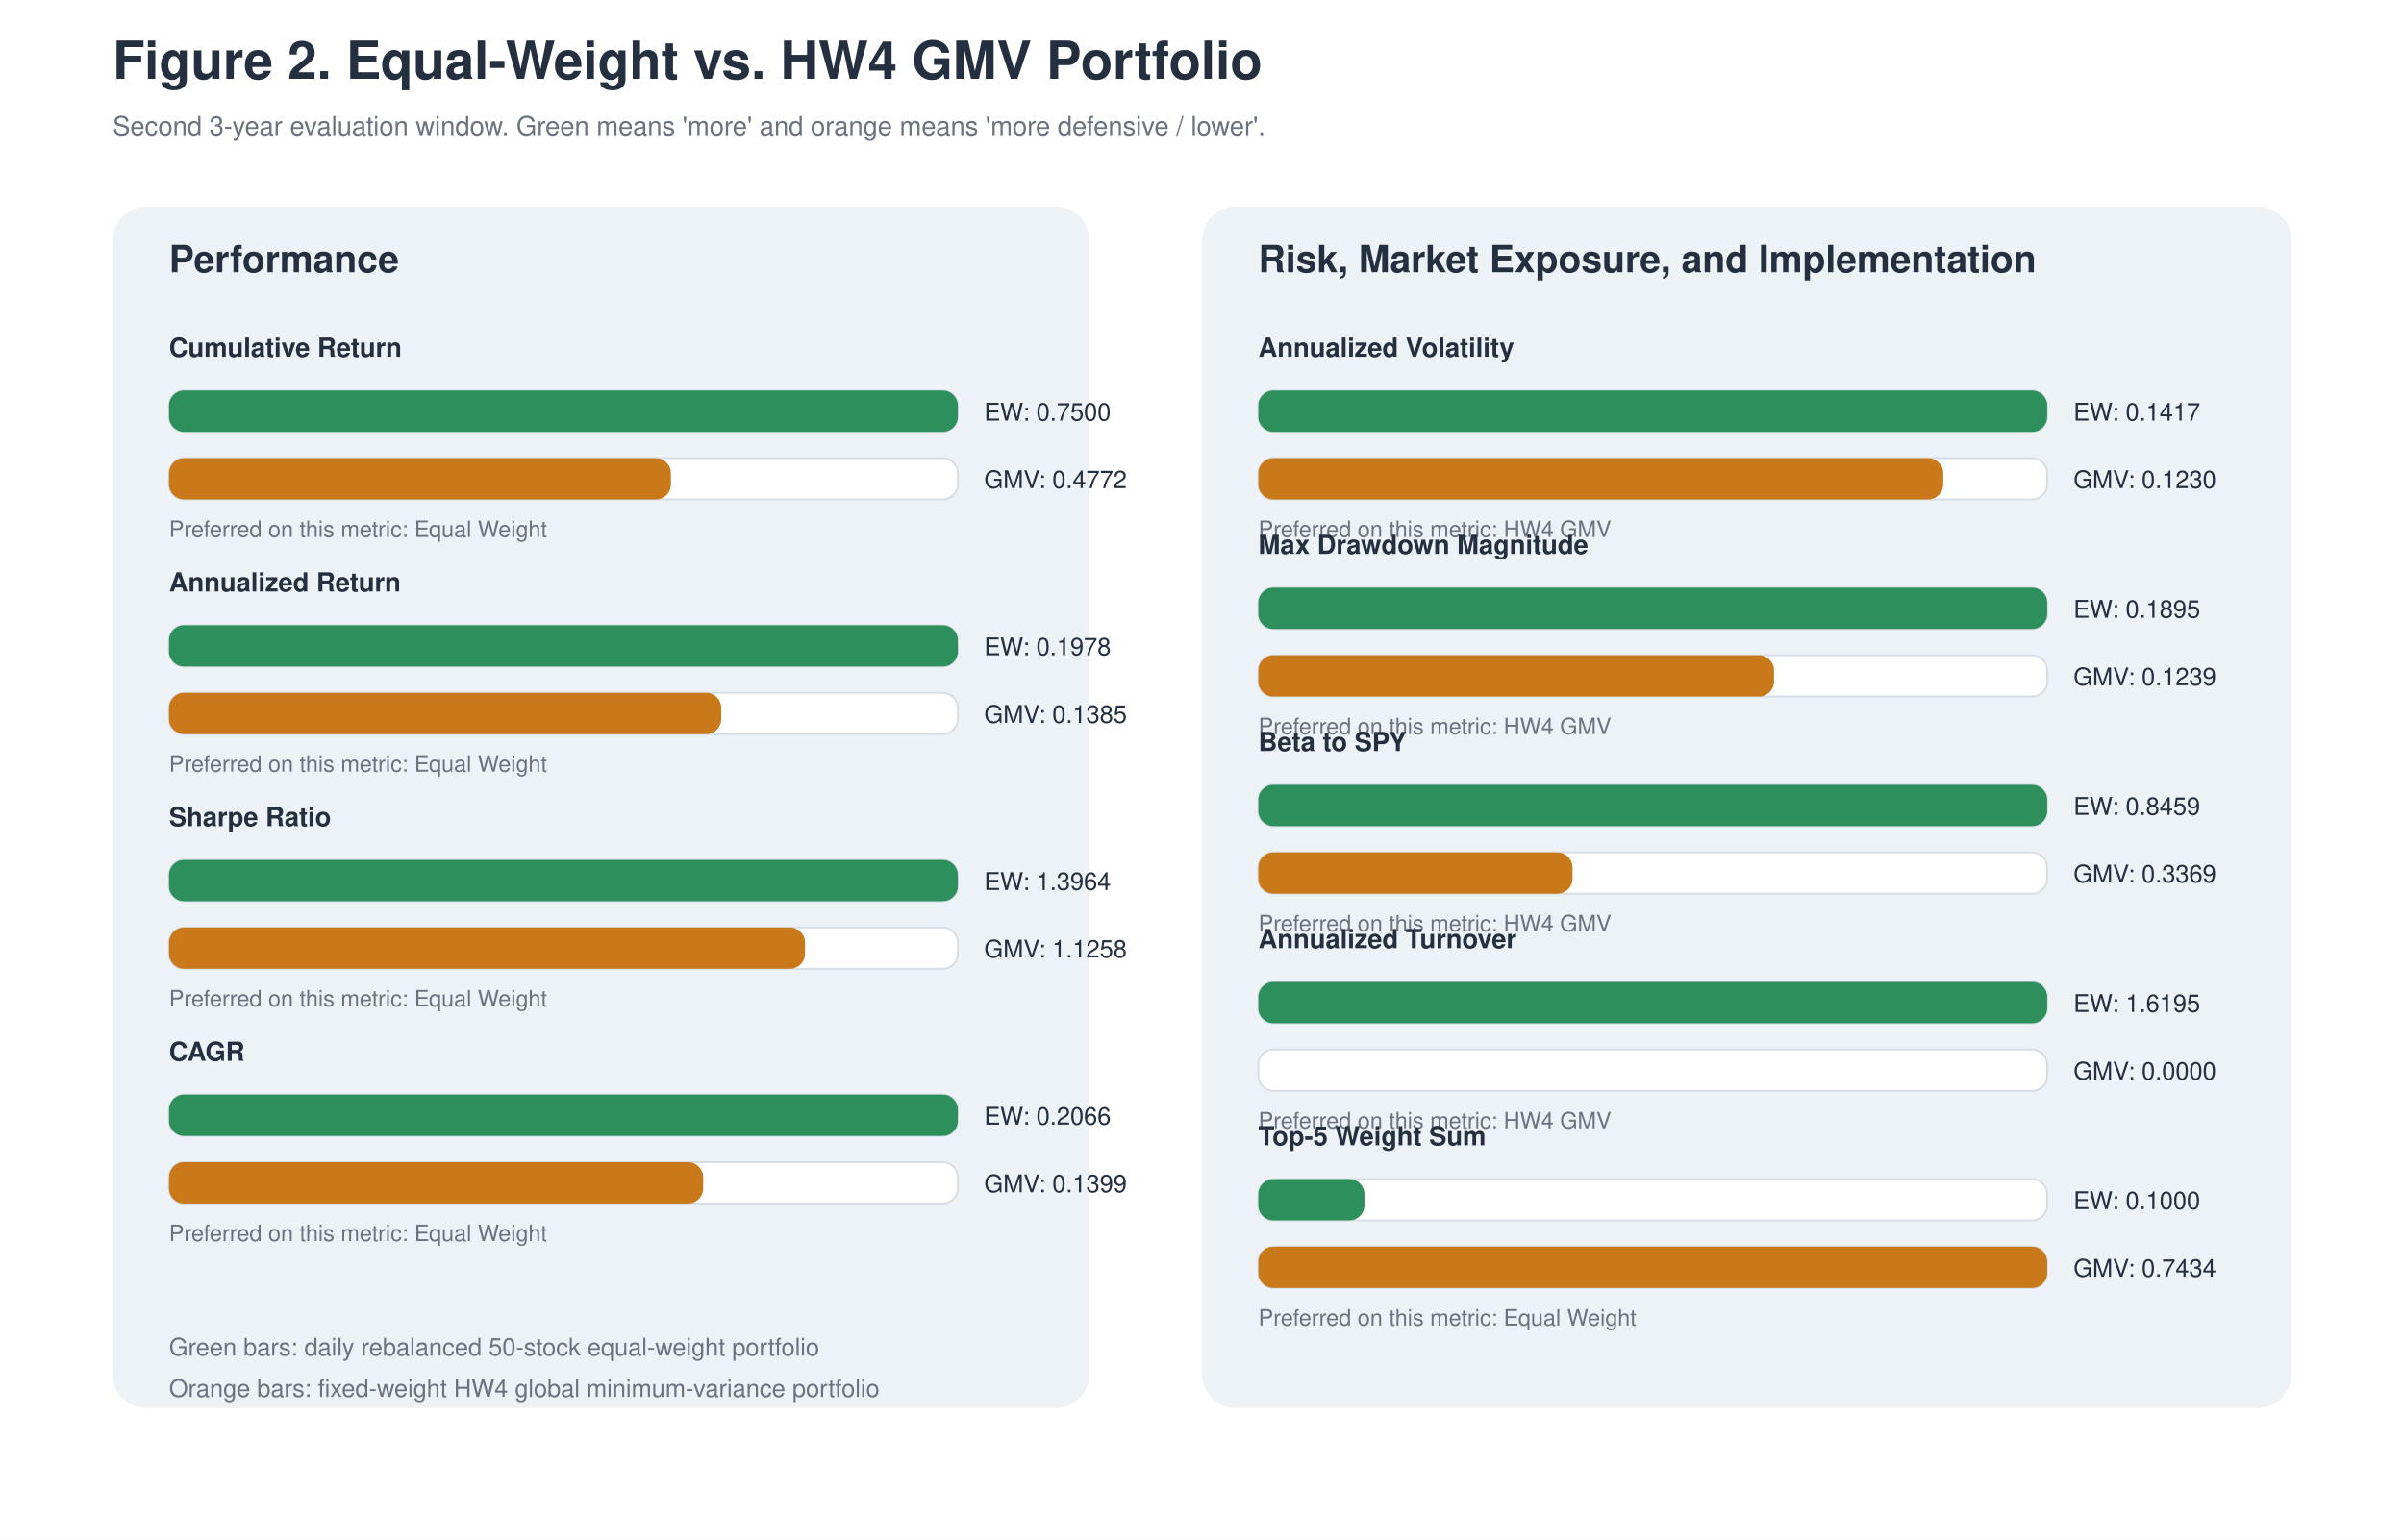
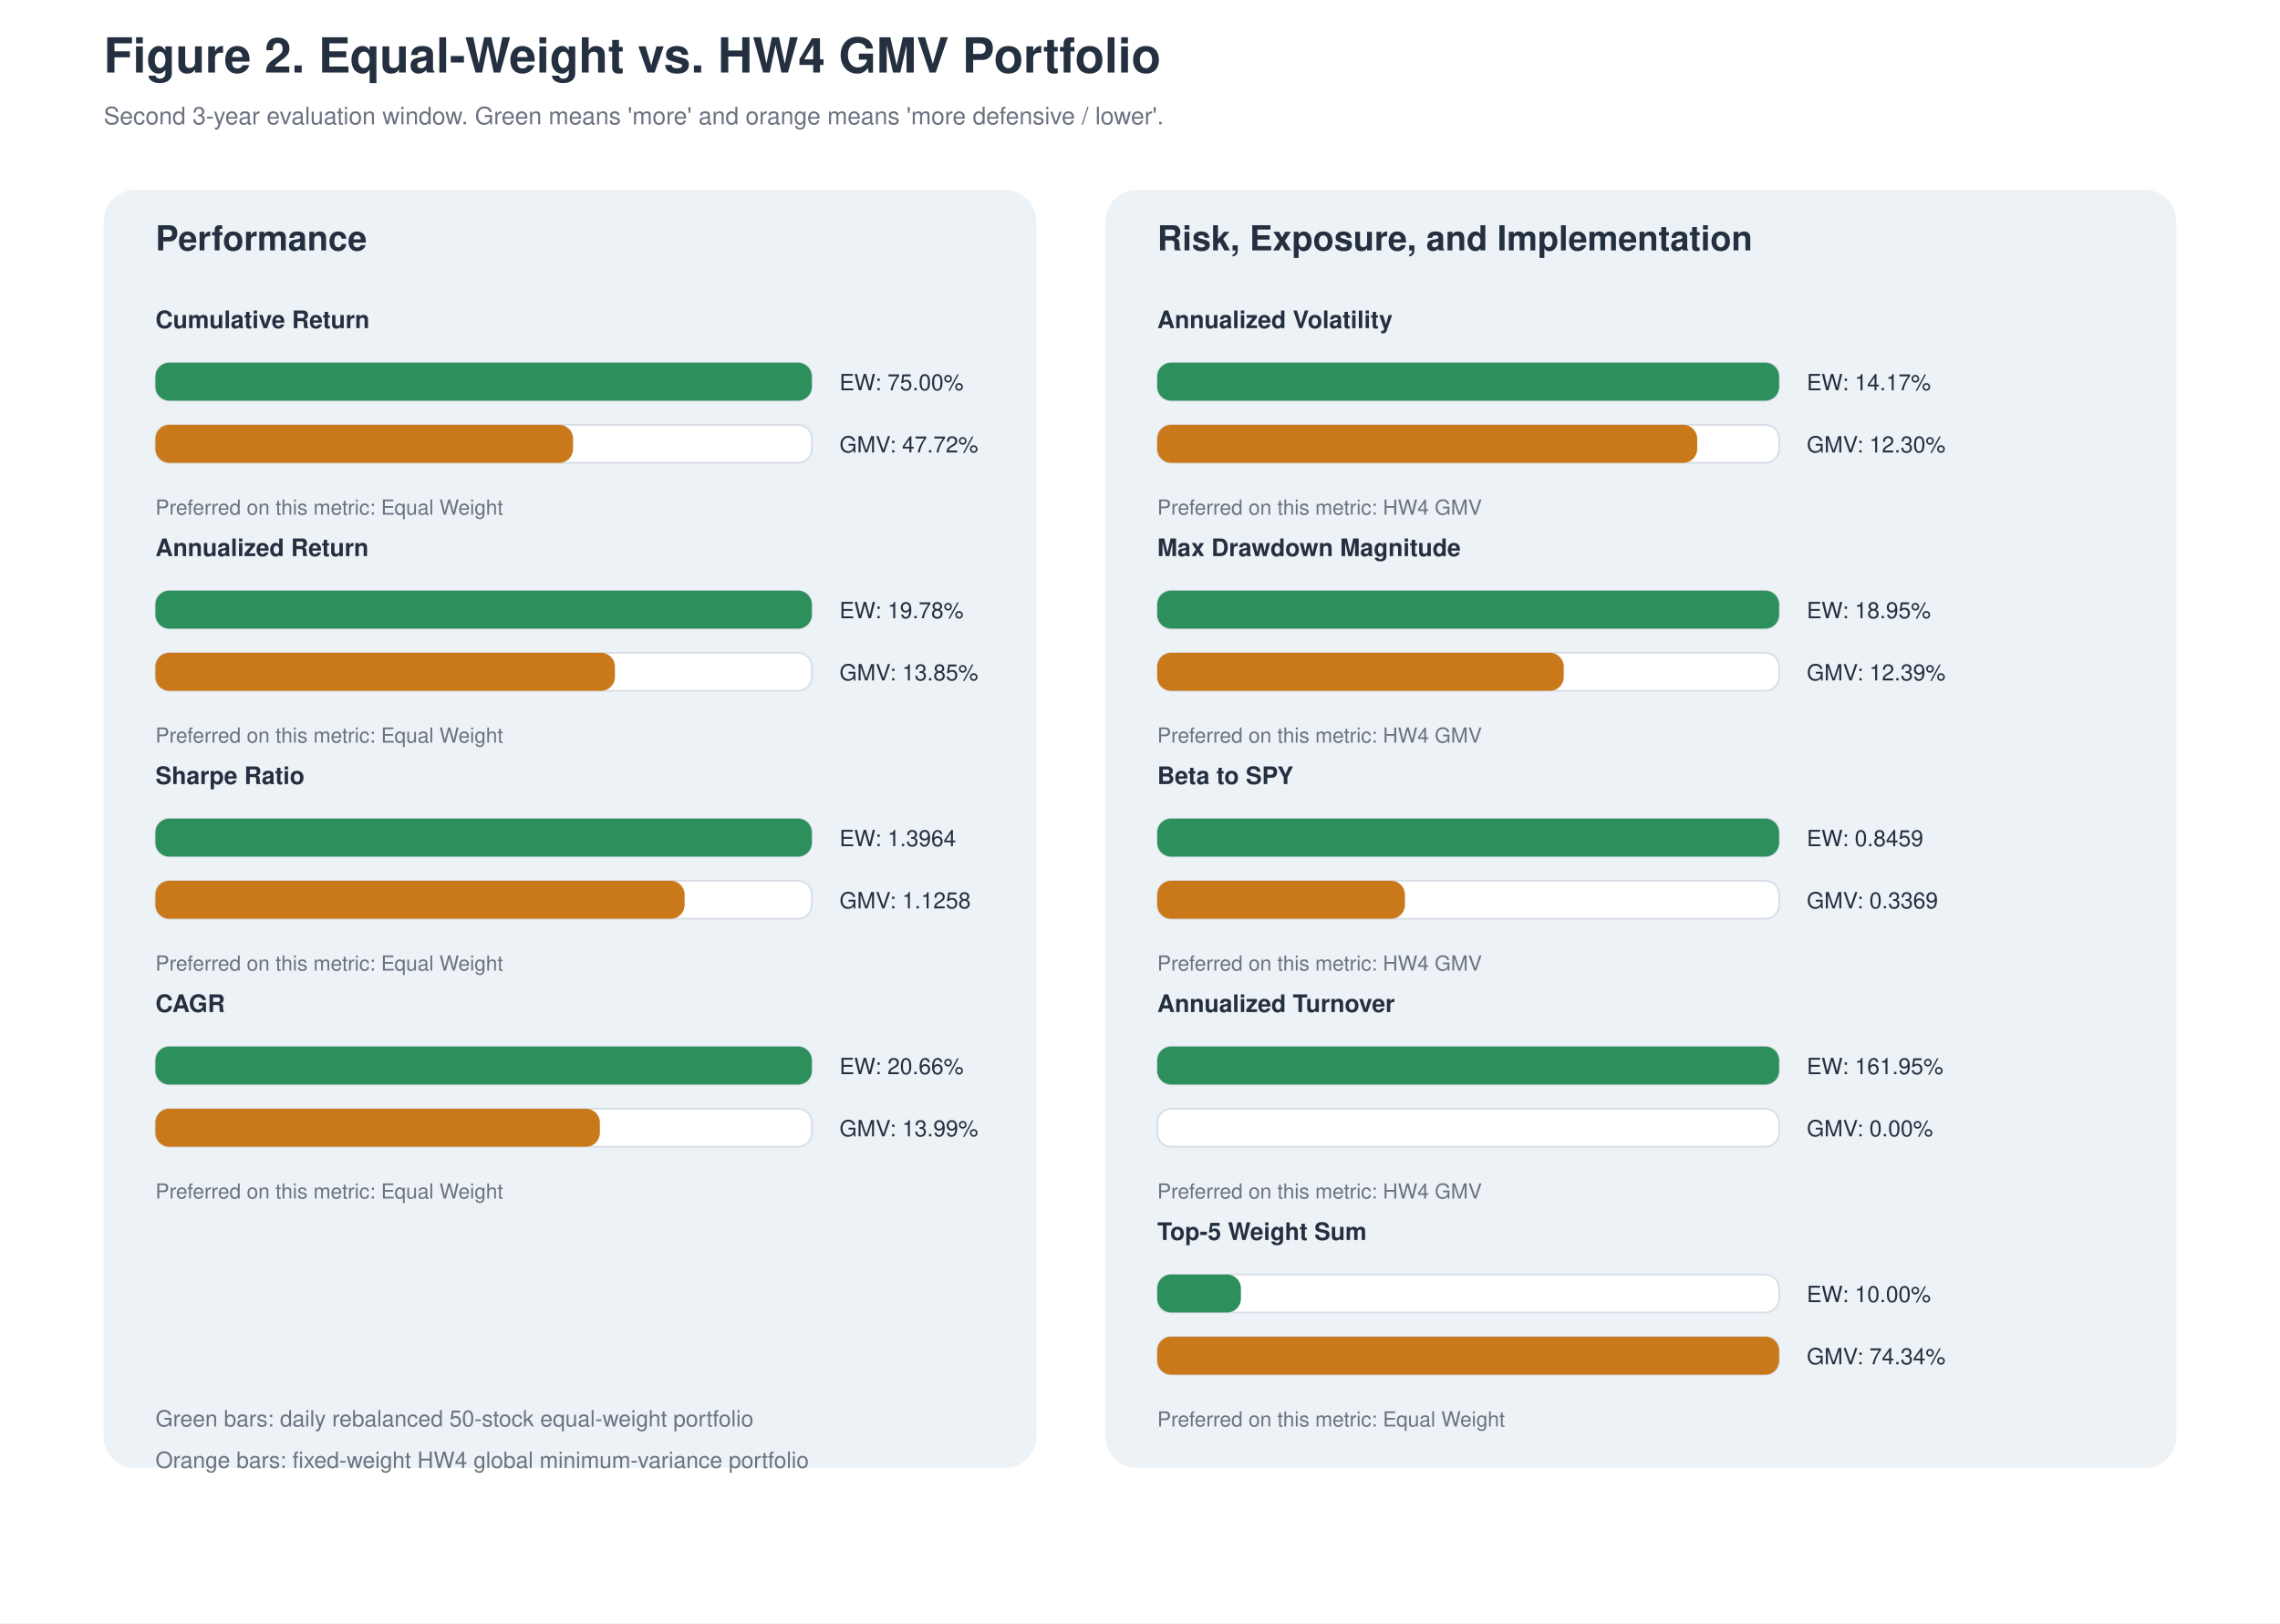
- <svg xmlns="http://www.w3.org/2000/svg" width="1280" height="820" viewBox="0 0 1280 820">
-   <rect x="0" y="0" width="1280" height="820" fill="#ffffff" />
+ <svg xmlns="http://www.w3.org/2000/svg" width="1320" height="940" viewBox="0 0 1320 940">
+   <rect x="0" y="0" width="1320" height="940" fill="#ffffff" />
  <text x="60" y="42" font-family="Helvetica, Arial, sans-serif" font-size="28" font-weight="700" fill="#243040" text-anchor="start">Figure 2. Equal-Weight vs. HW4 GMV Portfolio</text>
  <text x="60" y="72" font-family="Helvetica, Arial, sans-serif" font-size="14" font-weight="400" fill="#6b7280" text-anchor="start">Second 3-year evaluation window. Green means 'more' and orange means 'more defensive / lower'.</text>
-   <rect x="60" y="110" width="520" height="640" fill="#edf2f7" stroke="none" rx="18" />
-   <rect x="640" y="110" width="580" height="640" fill="#edf2f7" stroke="none" rx="18" />
+   <rect x="60" y="110" width="540" height="740" fill="#edf2f7" stroke="none" rx="18" />
+   <rect x="640" y="110" width="620" height="740" fill="#edf2f7" stroke="none" rx="18" />
  <text x="90" y="145" font-family="Helvetica, Arial, sans-serif" font-size="20" font-weight="700" fill="#243040" text-anchor="start">Performance</text>
-   <text x="670" y="145" font-family="Helvetica, Arial, sans-serif" font-size="20" font-weight="700" fill="#243040" text-anchor="start">Risk, Market Exposure, and Implementation</text>
+   <text x="670" y="145" font-family="Helvetica, Arial, sans-serif" font-size="20" font-weight="700" fill="#243040" text-anchor="start">Risk, Exposure, and Implementation</text>
  <text x="90" y="190" font-family="Helvetica, Arial, sans-serif" font-size="14" font-weight="700" fill="#243040" text-anchor="start">Cumulative Return</text>
-   <rect x="90" y="208" width="420" height="22" fill="#ffffff" stroke="#d7dde5" rx="8" />
-   <rect x="90" y="208" width="420.0" height="22" fill="#2d8f5b" stroke="none" rx="8" />
-   <rect x="90" y="244" width="420" height="22" fill="#ffffff" stroke="#d7dde5" rx="8" />
-   <rect x="90" y="244" width="267.225" height="22" fill="#c9791a" stroke="none" rx="8" />
-   <text x="524" y="224" font-family="Helvetica, Arial, sans-serif" font-size="13" font-weight="400" fill="#243040" text-anchor="start">EW: 0.7500</text>
-   <text x="524" y="260" font-family="Helvetica, Arial, sans-serif" font-size="13" font-weight="400" fill="#243040" text-anchor="start">GMV: 0.4772</text>
-   <text x="90" y="286" font-family="Helvetica, Arial, sans-serif" font-size="12" font-weight="400" fill="#6b7280" text-anchor="start">Preferred on this metric: Equal Weight</text>
-   <text x="90" y="315" font-family="Helvetica, Arial, sans-serif" font-size="14" font-weight="700" fill="#243040" text-anchor="start">Annualized Return</text>
-   <rect x="90" y="333" width="420" height="22" fill="#ffffff" stroke="#d7dde5" rx="8" />
-   <rect x="90" y="333" width="420.0" height="22" fill="#2d8f5b" stroke="none" rx="8" />
-   <rect x="90" y="369" width="420" height="22" fill="#ffffff" stroke="#d7dde5" rx="8" />
-   <rect x="90" y="369" width="294.016" height="22" fill="#c9791a" stroke="none" rx="8" />
-   <text x="524" y="349" font-family="Helvetica, Arial, sans-serif" font-size="13" font-weight="400" fill="#243040" text-anchor="start">EW: 0.1978</text>
-   <text x="524" y="385" font-family="Helvetica, Arial, sans-serif" font-size="13" font-weight="400" fill="#243040" text-anchor="start">GMV: 0.1385</text>
-   <text x="90" y="411" font-family="Helvetica, Arial, sans-serif" font-size="12" font-weight="400" fill="#6b7280" text-anchor="start">Preferred on this metric: Equal Weight</text>
-   <text x="90" y="440" font-family="Helvetica, Arial, sans-serif" font-size="14" font-weight="700" fill="#243040" text-anchor="start">Sharpe Ratio</text>
-   <rect x="90" y="458" width="420" height="22" fill="#ffffff" stroke="#d7dde5" rx="8" />
-   <rect x="90" y="458" width="420" height="22" fill="#2d8f5b" stroke="none" rx="8" />
-   <rect x="90" y="494" width="420" height="22" fill="#ffffff" stroke="#d7dde5" rx="8" />
-   <rect x="90" y="494" width="338.61" height="22" fill="#c9791a" stroke="none" rx="8" />
-   <text x="524" y="474" font-family="Helvetica, Arial, sans-serif" font-size="13" font-weight="400" fill="#243040" text-anchor="start">EW: 1.3964</text>
-   <text x="524" y="510" font-family="Helvetica, Arial, sans-serif" font-size="13" font-weight="400" fill="#243040" text-anchor="start">GMV: 1.1258</text>
-   <text x="90" y="536" font-family="Helvetica, Arial, sans-serif" font-size="12" font-weight="400" fill="#6b7280" text-anchor="start">Preferred on this metric: Equal Weight</text>
-   <text x="90" y="565" font-family="Helvetica, Arial, sans-serif" font-size="14" font-weight="700" fill="#243040" text-anchor="start">CAGR</text>
-   <rect x="90" y="583" width="420" height="22" fill="#ffffff" stroke="#d7dde5" rx="8" />
-   <rect x="90" y="583" width="420.0" height="22" fill="#2d8f5b" stroke="none" rx="8" />
-   <rect x="90" y="619" width="420" height="22" fill="#ffffff" stroke="#d7dde5" rx="8" />
-   <rect x="90" y="619" width="284.382" height="22" fill="#c9791a" stroke="none" rx="8" />
-   <text x="524" y="599" font-family="Helvetica, Arial, sans-serif" font-size="13" font-weight="400" fill="#243040" text-anchor="start">EW: 0.2066</text>
-   <text x="524" y="635" font-family="Helvetica, Arial, sans-serif" font-size="13" font-weight="400" fill="#243040" text-anchor="start">GMV: 0.1399</text>
-   <text x="90" y="661" font-family="Helvetica, Arial, sans-serif" font-size="12" font-weight="400" fill="#6b7280" text-anchor="start">Preferred on this metric: Equal Weight</text>
+   <rect x="90" y="210" width="380" height="22" fill="#ffffff" stroke="#d7dde5" rx="8" />
+   <rect x="90" y="210" width="380" height="22" fill="#2d8f5b" stroke="none" rx="8" />
+   <rect x="90" y="246" width="380" height="22" fill="#ffffff" stroke="#d7dde5" rx="8" />
+   <rect x="90" y="246" width="241.775" height="22" fill="#c9791a" stroke="none" rx="8" />
+   <text x="486" y="226" font-family="Helvetica, Arial, sans-serif" font-size="13" font-weight="400" fill="#243040" text-anchor="start">EW: 75.00%</text>
+   <text x="486" y="262" font-family="Helvetica, Arial, sans-serif" font-size="13" font-weight="400" fill="#243040" text-anchor="start">GMV: 47.72%</text>
+   <text x="90" y="298" font-family="Helvetica, Arial, sans-serif" font-size="12" font-weight="400" fill="#6b7280" text-anchor="start">Preferred on this metric: Equal Weight</text>
+   <text x="90" y="322" font-family="Helvetica, Arial, sans-serif" font-size="14" font-weight="700" fill="#243040" text-anchor="start">Annualized Return</text>
+   <rect x="90" y="342" width="380" height="22" fill="#ffffff" stroke="#d7dde5" rx="8" />
+   <rect x="90" y="342" width="380.0" height="22" fill="#2d8f5b" stroke="none" rx="8" />
+   <rect x="90" y="378" width="380" height="22" fill="#ffffff" stroke="#d7dde5" rx="8" />
+   <rect x="90" y="378" width="266.015" height="22" fill="#c9791a" stroke="none" rx="8" />
+   <text x="486" y="358" font-family="Helvetica, Arial, sans-serif" font-size="13" font-weight="400" fill="#243040" text-anchor="start">EW: 19.78%</text>
+   <text x="486" y="394" font-family="Helvetica, Arial, sans-serif" font-size="13" font-weight="400" fill="#243040" text-anchor="start">GMV: 13.85%</text>
+   <text x="90" y="430" font-family="Helvetica, Arial, sans-serif" font-size="12" font-weight="400" fill="#6b7280" text-anchor="start">Preferred on this metric: Equal Weight</text>
+   <text x="90" y="454" font-family="Helvetica, Arial, sans-serif" font-size="14" font-weight="700" fill="#243040" text-anchor="start">Sharpe Ratio</text>
+   <rect x="90" y="474" width="380" height="22" fill="#ffffff" stroke="#d7dde5" rx="8" />
+   <rect x="90" y="474" width="380.0" height="22" fill="#2d8f5b" stroke="none" rx="8" />
+   <rect x="90" y="510" width="380" height="22" fill="#ffffff" stroke="#d7dde5" rx="8" />
+   <rect x="90" y="510" width="306.361" height="22" fill="#c9791a" stroke="none" rx="8" />
+   <text x="486" y="490" font-family="Helvetica, Arial, sans-serif" font-size="13" font-weight="400" fill="#243040" text-anchor="start">EW: 1.3964</text>
+   <text x="486" y="526" font-family="Helvetica, Arial, sans-serif" font-size="13" font-weight="400" fill="#243040" text-anchor="start">GMV: 1.1258</text>
+   <text x="90" y="562" font-family="Helvetica, Arial, sans-serif" font-size="12" font-weight="400" fill="#6b7280" text-anchor="start">Preferred on this metric: Equal Weight</text>
+   <text x="90" y="586" font-family="Helvetica, Arial, sans-serif" font-size="14" font-weight="700" fill="#243040" text-anchor="start">CAGR</text>
+   <rect x="90" y="606" width="380" height="22" fill="#ffffff" stroke="#d7dde5" rx="8" />
+   <rect x="90" y="606" width="380.0" height="22" fill="#2d8f5b" stroke="none" rx="8" />
+   <rect x="90" y="642" width="380" height="22" fill="#ffffff" stroke="#d7dde5" rx="8" />
+   <rect x="90" y="642" width="257.298" height="22" fill="#c9791a" stroke="none" rx="8" />
+   <text x="486" y="622" font-family="Helvetica, Arial, sans-serif" font-size="13" font-weight="400" fill="#243040" text-anchor="start">EW: 20.66%</text>
+   <text x="486" y="658" font-family="Helvetica, Arial, sans-serif" font-size="13" font-weight="400" fill="#243040" text-anchor="start">GMV: 13.99%</text>
+   <text x="90" y="694" font-family="Helvetica, Arial, sans-serif" font-size="12" font-weight="400" fill="#6b7280" text-anchor="start">Preferred on this metric: Equal Weight</text>
  <text x="670" y="190" font-family="Helvetica, Arial, sans-serif" font-size="14" font-weight="700" fill="#243040" text-anchor="start">Annualized Volatility</text>
-   <rect x="670" y="208" width="420" height="22" fill="#ffffff" stroke="#d7dde5" rx="8" />
-   <rect x="670" y="208" width="420.0" height="22" fill="#2d8f5b" stroke="none" rx="8" />
-   <rect x="670" y="244" width="420" height="22" fill="#ffffff" stroke="#d7dde5" rx="8" />
-   <rect x="670" y="244" width="364.688" height="22" fill="#c9791a" stroke="none" rx="8" />
-   <text x="1104" y="224" font-family="Helvetica, Arial, sans-serif" font-size="13" font-weight="400" fill="#243040" text-anchor="start">EW: 0.1417</text>
-   <text x="1104" y="260" font-family="Helvetica, Arial, sans-serif" font-size="13" font-weight="400" fill="#243040" text-anchor="start">GMV: 0.1230</text>
-   <text x="670" y="286" font-family="Helvetica, Arial, sans-serif" font-size="12" font-weight="400" fill="#6b7280" text-anchor="start">Preferred on this metric: HW4 GMV</text>
-   <text x="670" y="295" font-family="Helvetica, Arial, sans-serif" font-size="14" font-weight="700" fill="#243040" text-anchor="start">Max Drawdown Magnitude</text>
-   <rect x="670" y="313" width="420" height="22" fill="#ffffff" stroke="#d7dde5" rx="8" />
-   <rect x="670" y="313" width="420.0" height="22" fill="#2d8f5b" stroke="none" rx="8" />
-   <rect x="670" y="349" width="420" height="22" fill="#ffffff" stroke="#d7dde5" rx="8" />
-   <rect x="670" y="349" width="274.566" height="22" fill="#c9791a" stroke="none" rx="8" />
-   <text x="1104" y="329" font-family="Helvetica, Arial, sans-serif" font-size="13" font-weight="400" fill="#243040" text-anchor="start">EW: 0.1895</text>
-   <text x="1104" y="365" font-family="Helvetica, Arial, sans-serif" font-size="13" font-weight="400" fill="#243040" text-anchor="start">GMV: 0.1239</text>
-   <text x="670" y="391" font-family="Helvetica, Arial, sans-serif" font-size="12" font-weight="400" fill="#6b7280" text-anchor="start">Preferred on this metric: HW4 GMV</text>
-   <text x="670" y="400" font-family="Helvetica, Arial, sans-serif" font-size="14" font-weight="700" fill="#243040" text-anchor="start">Beta to SPY</text>
-   <rect x="670" y="418" width="420" height="22" fill="#ffffff" stroke="#d7dde5" rx="8" />
-   <rect x="670" y="418" width="420.0" height="22" fill="#2d8f5b" stroke="none" rx="8" />
-   <rect x="670" y="454" width="420" height="22" fill="#ffffff" stroke="#d7dde5" rx="8" />
-   <rect x="670" y="454" width="167.276" height="22" fill="#c9791a" stroke="none" rx="8" />
-   <text x="1104" y="434" font-family="Helvetica, Arial, sans-serif" font-size="13" font-weight="400" fill="#243040" text-anchor="start">EW: 0.8459</text>
-   <text x="1104" y="470" font-family="Helvetica, Arial, sans-serif" font-size="13" font-weight="400" fill="#243040" text-anchor="start">GMV: 0.3369</text>
-   <text x="670" y="496" font-family="Helvetica, Arial, sans-serif" font-size="12" font-weight="400" fill="#6b7280" text-anchor="start">Preferred on this metric: HW4 GMV</text>
-   <text x="670" y="505" font-family="Helvetica, Arial, sans-serif" font-size="14" font-weight="700" fill="#243040" text-anchor="start">Annualized Turnover</text>
-   <rect x="670" y="523" width="420" height="22" fill="#ffffff" stroke="#d7dde5" rx="8" />
-   <rect x="670" y="523" width="420" height="22" fill="#2d8f5b" stroke="none" rx="8" />
-   <rect x="670" y="559" width="420" height="22" fill="#ffffff" stroke="#d7dde5" rx="8" />
-   <rect x="670" y="559" width="0.0" height="22" fill="#c9791a" stroke="none" rx="8" />
-   <text x="1104" y="539" font-family="Helvetica, Arial, sans-serif" font-size="13" font-weight="400" fill="#243040" text-anchor="start">EW: 1.6195</text>
-   <text x="1104" y="575" font-family="Helvetica, Arial, sans-serif" font-size="13" font-weight="400" fill="#243040" text-anchor="start">GMV: 0.0000</text>
-   <text x="670" y="601" font-family="Helvetica, Arial, sans-serif" font-size="12" font-weight="400" fill="#6b7280" text-anchor="start">Preferred on this metric: HW4 GMV</text>
-   <text x="670" y="610" font-family="Helvetica, Arial, sans-serif" font-size="14" font-weight="700" fill="#243040" text-anchor="start">Top-5 Weight Sum</text>
-   <rect x="670" y="628" width="420" height="22" fill="#ffffff" stroke="#d7dde5" rx="8" />
-   <rect x="670" y="628" width="56.494" height="22" fill="#2d8f5b" stroke="none" rx="8" />
-   <rect x="670" y="664" width="420" height="22" fill="#ffffff" stroke="#d7dde5" rx="8" />
-   <rect x="670" y="664" width="420" height="22" fill="#c9791a" stroke="none" rx="8" />
-   <text x="1104" y="644" font-family="Helvetica, Arial, sans-serif" font-size="13" font-weight="400" fill="#243040" text-anchor="start">EW: 0.1000</text>
-   <text x="1104" y="680" font-family="Helvetica, Arial, sans-serif" font-size="13" font-weight="400" fill="#243040" text-anchor="start">GMV: 0.7434</text>
-   <text x="670" y="706" font-family="Helvetica, Arial, sans-serif" font-size="12" font-weight="400" fill="#6b7280" text-anchor="start">Preferred on this metric: Equal Weight</text>
-   <text x="90" y="722" font-family="Helvetica, Arial, sans-serif" font-size="13" font-weight="400" fill="#6b7280" text-anchor="start">Green bars: daily rebalanced 50-stock equal-weight portfolio</text>
-   <text x="90" y="744" font-family="Helvetica, Arial, sans-serif" font-size="13" font-weight="400" fill="#6b7280" text-anchor="start">Orange bars: fixed-weight HW4 global minimum-variance portfolio</text>
+   <rect x="670" y="210" width="360" height="22" fill="#ffffff" stroke="#d7dde5" rx="8" />
+   <rect x="670" y="210" width="360.0" height="22" fill="#2d8f5b" stroke="none" rx="8" />
+   <rect x="670" y="246" width="360" height="22" fill="#ffffff" stroke="#d7dde5" rx="8" />
+   <rect x="670" y="246" width="312.589" height="22" fill="#c9791a" stroke="none" rx="8" />
+   <text x="1046" y="226" font-family="Helvetica, Arial, sans-serif" font-size="13" font-weight="400" fill="#243040" text-anchor="start">EW: 14.17%</text>
+   <text x="1046" y="262" font-family="Helvetica, Arial, sans-serif" font-size="13" font-weight="400" fill="#243040" text-anchor="start">GMV: 12.30%</text>
+   <text x="670" y="298" font-family="Helvetica, Arial, sans-serif" font-size="12" font-weight="400" fill="#6b7280" text-anchor="start">Preferred on this metric: HW4 GMV</text>
+   <text x="670" y="322" font-family="Helvetica, Arial, sans-serif" font-size="14" font-weight="700" fill="#243040" text-anchor="start">Max Drawdown Magnitude</text>
+   <rect x="670" y="342" width="360" height="22" fill="#ffffff" stroke="#d7dde5" rx="8" />
+   <rect x="670" y="342" width="360.0" height="22" fill="#2d8f5b" stroke="none" rx="8" />
+   <rect x="670" y="378" width="360" height="22" fill="#ffffff" stroke="#d7dde5" rx="8" />
+   <rect x="670" y="378" width="235.342" height="22" fill="#c9791a" stroke="none" rx="8" />
+   <text x="1046" y="358" font-family="Helvetica, Arial, sans-serif" font-size="13" font-weight="400" fill="#243040" text-anchor="start">EW: 18.95%</text>
+   <text x="1046" y="394" font-family="Helvetica, Arial, sans-serif" font-size="13" font-weight="400" fill="#243040" text-anchor="start">GMV: 12.39%</text>
+   <text x="670" y="430" font-family="Helvetica, Arial, sans-serif" font-size="12" font-weight="400" fill="#6b7280" text-anchor="start">Preferred on this metric: HW4 GMV</text>
+   <text x="670" y="454" font-family="Helvetica, Arial, sans-serif" font-size="14" font-weight="700" fill="#243040" text-anchor="start">Beta to SPY</text>
+   <rect x="670" y="474" width="360" height="22" fill="#ffffff" stroke="#d7dde5" rx="8" />
+   <rect x="670" y="474" width="360.0" height="22" fill="#2d8f5b" stroke="none" rx="8" />
+   <rect x="670" y="510" width="360" height="22" fill="#ffffff" stroke="#d7dde5" rx="8" />
+   <rect x="670" y="510" width="143.38" height="22" fill="#c9791a" stroke="none" rx="8" />
+   <text x="1046" y="490" font-family="Helvetica, Arial, sans-serif" font-size="13" font-weight="400" fill="#243040" text-anchor="start">EW: 0.8459</text>
+   <text x="1046" y="526" font-family="Helvetica, Arial, sans-serif" font-size="13" font-weight="400" fill="#243040" text-anchor="start">GMV: 0.3369</text>
+   <text x="670" y="562" font-family="Helvetica, Arial, sans-serif" font-size="12" font-weight="400" fill="#6b7280" text-anchor="start">Preferred on this metric: HW4 GMV</text>
+   <text x="670" y="586" font-family="Helvetica, Arial, sans-serif" font-size="14" font-weight="700" fill="#243040" text-anchor="start">Annualized Turnover</text>
+   <rect x="670" y="606" width="360" height="22" fill="#ffffff" stroke="#d7dde5" rx="8" />
+   <rect x="670" y="606" width="360.0" height="22" fill="#2d8f5b" stroke="none" rx="8" />
+   <rect x="670" y="642" width="360" height="22" fill="#ffffff" stroke="#d7dde5" rx="8" />
+   <rect x="670" y="642" width="0.0" height="22" fill="#c9791a" stroke="none" rx="8" />
+   <text x="1046" y="622" font-family="Helvetica, Arial, sans-serif" font-size="13" font-weight="400" fill="#243040" text-anchor="start">EW: 161.95%</text>
+   <text x="1046" y="658" font-family="Helvetica, Arial, sans-serif" font-size="13" font-weight="400" fill="#243040" text-anchor="start">GMV: 0.00%</text>
+   <text x="670" y="694" font-family="Helvetica, Arial, sans-serif" font-size="12" font-weight="400" fill="#6b7280" text-anchor="start">Preferred on this metric: HW4 GMV</text>
+   <text x="670" y="718" font-family="Helvetica, Arial, sans-serif" font-size="14" font-weight="700" fill="#243040" text-anchor="start">Top-5 Weight Sum</text>
+   <rect x="670" y="738" width="360" height="22" fill="#ffffff" stroke="#d7dde5" rx="8" />
+   <rect x="670" y="738" width="48.423" height="22" fill="#2d8f5b" stroke="none" rx="8" />
+   <rect x="670" y="774" width="360" height="22" fill="#ffffff" stroke="#d7dde5" rx="8" />
+   <rect x="670" y="774" width="360.0" height="22" fill="#c9791a" stroke="none" rx="8" />
+   <text x="1046" y="754" font-family="Helvetica, Arial, sans-serif" font-size="13" font-weight="400" fill="#243040" text-anchor="start">EW: 10.00%</text>
+   <text x="1046" y="790" font-family="Helvetica, Arial, sans-serif" font-size="13" font-weight="400" fill="#243040" text-anchor="start">GMV: 74.34%</text>
+   <text x="670" y="826" font-family="Helvetica, Arial, sans-serif" font-size="12" font-weight="400" fill="#6b7280" text-anchor="start">Preferred on this metric: Equal Weight</text>
+   <text x="90" y="826" font-family="Helvetica, Arial, sans-serif" font-size="13" font-weight="400" fill="#6b7280" text-anchor="start">Green bars: daily rebalanced 50-stock equal-weight portfolio</text>
+   <text x="90" y="850" font-family="Helvetica, Arial, sans-serif" font-size="13" font-weight="400" fill="#6b7280" text-anchor="start">Orange bars: fixed-weight HW4 global minimum-variance portfolio</text>
</svg>
